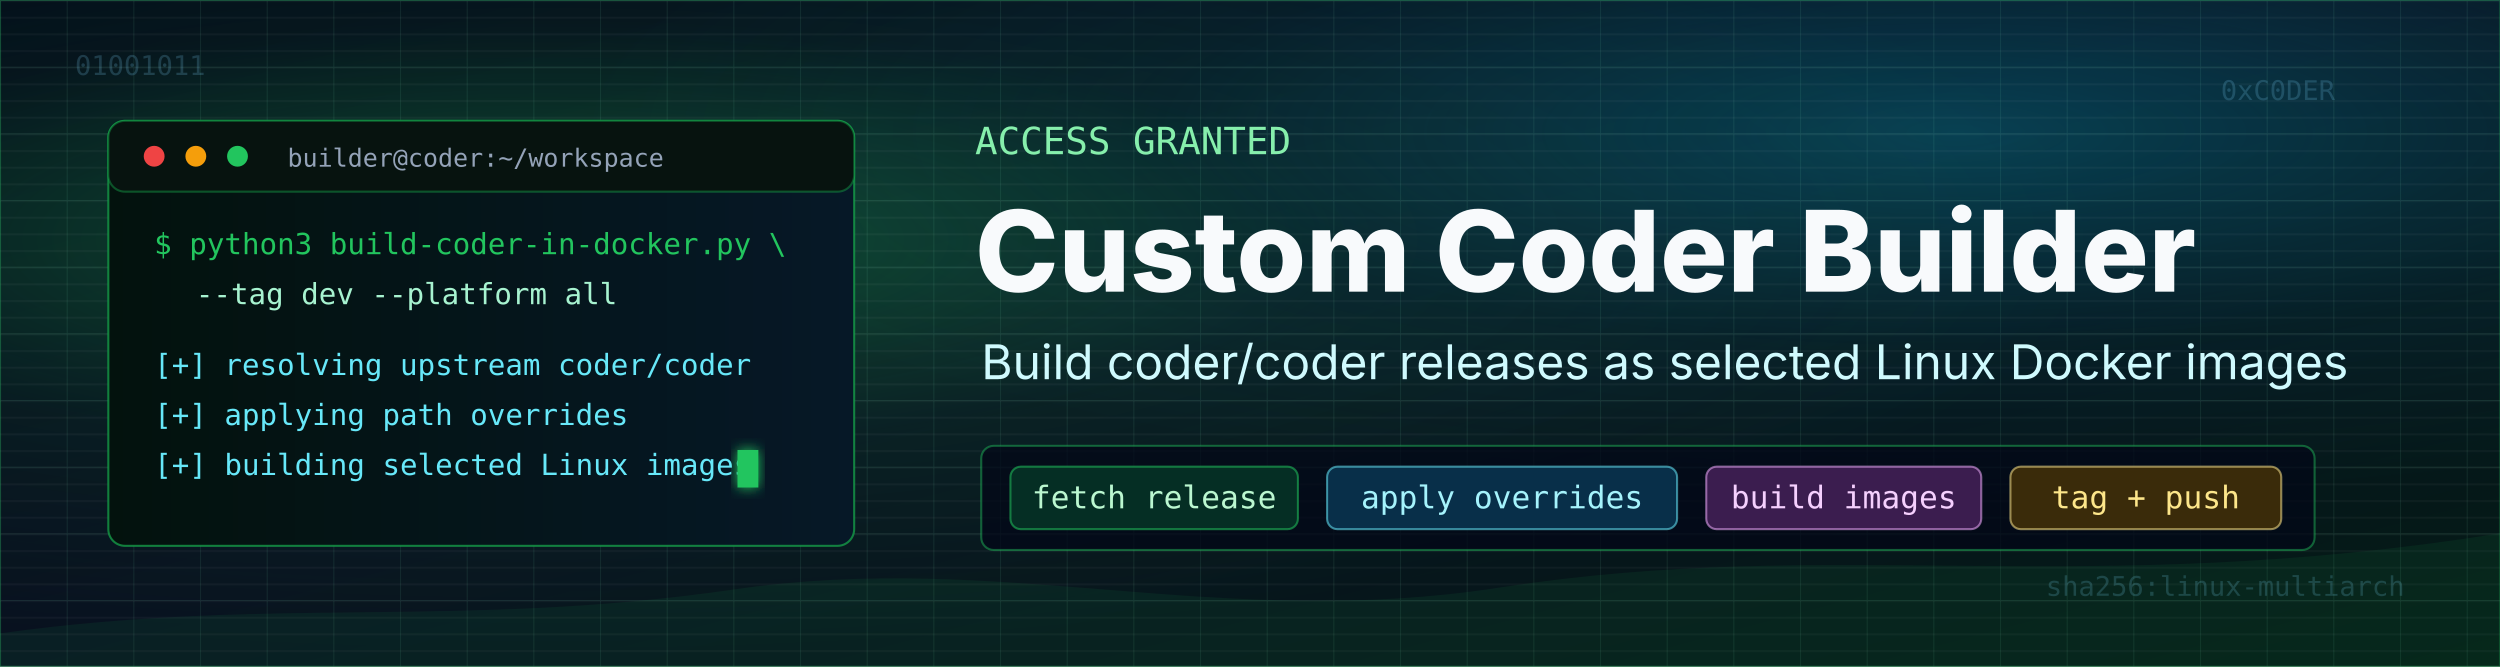
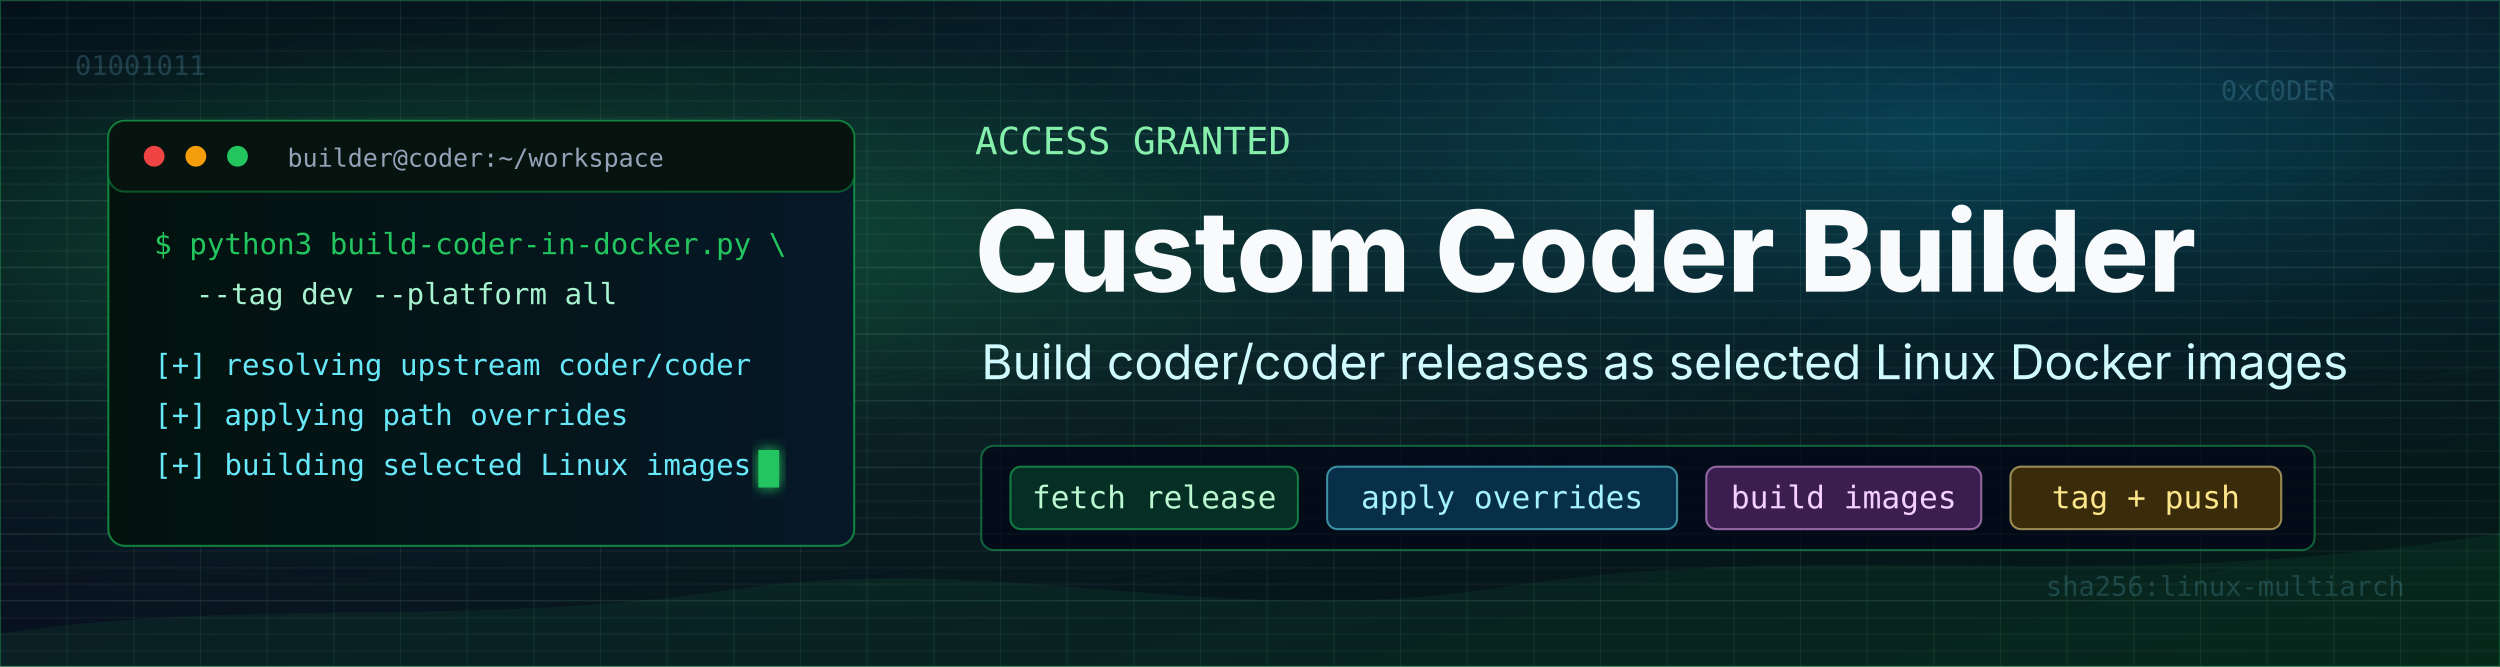
<svg xmlns="http://www.w3.org/2000/svg" width="1200" height="320" viewBox="0 0 1200 320" role="img" aria-labelledby="title desc">
  <defs>
    <linearGradient id="background" x1="0" x2="1" y1="0" y2="1">
      <stop offset="0" stop-color="#020617" />
      <stop offset="0.48" stop-color="#08111f" />
      <stop offset="1" stop-color="#041b16" />
    </linearGradient>
    <radialGradient id="glow-green" cx="0.22" cy="0.36" r="0.62">
      <stop offset="0" stop-color="#22c55e" stop-opacity="0.36" />
      <stop offset="0.52" stop-color="#22c55e" stop-opacity="0.08" />
      <stop offset="1" stop-color="#22c55e" stop-opacity="0" />
    </radialGradient>
    <radialGradient id="glow-cyan" cx="0.78" cy="0.2" r="0.55">
      <stop offset="0" stop-color="#06b6d4" stop-opacity="0.28" />
      <stop offset="0.58" stop-color="#06b6d4" stop-opacity="0.06" />
      <stop offset="1" stop-color="#06b6d4" stop-opacity="0" />
    </radialGradient>
    <pattern id="grid" width="32" height="32" patternUnits="userSpaceOnUse">
      <path d="M32 0H0V32" fill="none" stroke="#8fffd3" stroke-opacity="0.08" stroke-width="1" />
    </pattern>
    <pattern id="scanlines" width="1200" height="8" patternUnits="userSpaceOnUse">
      <path d="M0 0H1200V1H0z" fill="#ffffff" fill-opacity="0.035" />
    </pattern>
    <filter id="soft-glow" x="-30%" y="-30%" width="160%" height="160%">
      <feGaussianBlur in="SourceGraphic" stdDeviation="3" result="blur" />
      <feMerge>
        <feMergeNode in="blur" />
        <feMergeNode in="SourceGraphic" />
      </feMerge>
    </filter>
    <linearGradient id="terminal" x1="0" x2="1">
      <stop offset="0" stop-color="#03120d" />
      <stop offset="1" stop-color="#061827" />
    </linearGradient>
  </defs>
  <rect width="1200" height="320" fill="url(#background)" />
  <rect width="1200" height="320" fill="url(#glow-green)" />
  <rect width="1200" height="320" fill="url(#glow-cyan)" />
  <rect width="1200" height="320" fill="url(#grid)" />
  <rect width="1200" height="320" fill="url(#scanlines)" />
  <g opacity="0.2" font-family="Menlo, Consolas, monospace" font-size="13" fill="#7dd3fc">
    <text x="36" y="36">01001011</text>
    <text x="1066" y="48">0xC0DER</text>
    <text x="982" y="286">sha256:linux-multiarch</text>
  </g>
  <g transform="translate(52 58)">
    <rect x="0" y="0" width="358" height="204" rx="8" fill="url(#terminal)" stroke="#16a34a" stroke-opacity="0.75" />
    <rect x="0" y="0" width="358" height="34" rx="8" fill="#07130f" stroke="#16a34a" stroke-opacity="0.45" />
    <circle cx="22" cy="17" r="5" fill="#ef4444" />
    <circle cx="42" cy="17" r="5" fill="#f59e0b" />
    <circle cx="62" cy="17" r="5" fill="#22c55e" />
    <text x="86" y="22" fill="#94a3b8" font-family="Menlo, Consolas, monospace" font-size="12">builder@coder:~/workspace</text>
    <g font-family="Menlo, Consolas, monospace" font-size="14">
      <text x="22" y="64" fill="#22c55e">$ python3 build-coder-in-docker.py \</text>
      <text x="42" y="88" fill="#a7f3d0">--tag dev --platform all</text>
      <text x="22" y="122" fill="#67e8f9">[+] resolving upstream coder/coder</text>
      <text x="22" y="146" fill="#67e8f9">[+] applying path overrides</text>
      <text x="22" y="170" fill="#67e8f9">[+] building selected Linux images</text>
    </g>
-     <rect x="302" y="158" width="10" height="18" fill="#22c55e" filter="url(#soft-glow)">
+     <rect x="312" y="158" width="10" height="18" fill="#22c55e" filter="url(#soft-glow)">
      <animate attributeName="opacity" values="1;0.25;1" dur="1.1s" repeatCount="indefinite" />
    </rect>
  </g>
  <g transform="translate(468 74)">
    <text x="0" y="0" fill="#86efac" font-family="Menlo, Consolas, monospace" font-size="18">ACCESS GRANTED</text>
    <text x="0" y="66" fill="#f8fafc" font-family="Inter, Arial, sans-serif" font-size="54" font-weight="800">Custom Coder Builder</text>
    <text x="3" y="108" fill="#cffafe" font-family="Inter, Arial, sans-serif" font-size="23">Build coder/coder releases as selected Linux Docker images</text>
    <g transform="translate(3 164)" font-family="Menlo, Consolas, monospace" font-size="15" text-anchor="middle">
      <rect x="0" y="-24" width="640" height="50" rx="6" fill="#020617" fill-opacity="0.72" stroke="#22c55e" stroke-opacity="0.45" />
      <rect x="14" y="-14" width="138" height="30" rx="5" fill="#052e24" stroke="#22c55e" stroke-opacity="0.55" />
      <rect x="166" y="-14" width="168" height="30" rx="5" fill="#082f49" stroke="#67e8f9" stroke-opacity="0.55" />
      <rect x="348" y="-14" width="132" height="30" rx="5" fill="#3b1d4f" stroke="#f0abfc" stroke-opacity="0.55" />
      <rect x="494" y="-14" width="130" height="30" rx="5" fill="#3a2b0a" stroke="#fde68a" stroke-opacity="0.55" />
      <text x="83" y="6" fill="#bbf7d0">fetch release</text>
      <text x="250" y="6" fill="#a5f3fc">apply overrides</text>
      <text x="414" y="6" fill="#f5d0fe">build images</text>
      <text x="559" y="6" fill="#fde68a">tag + push</text>
    </g>
  </g>
  <path d="M0 304C130 286 220 302 352 283C480 264 585 303 720 282C882 257 1000 288 1200 256V320H0z" fill="#22c55e" fill-opacity="0.08" />
  <rect x="0" y="0" width="1200" height="320" fill="none" stroke="#22c55e" stroke-opacity="0.25" />
</svg>
